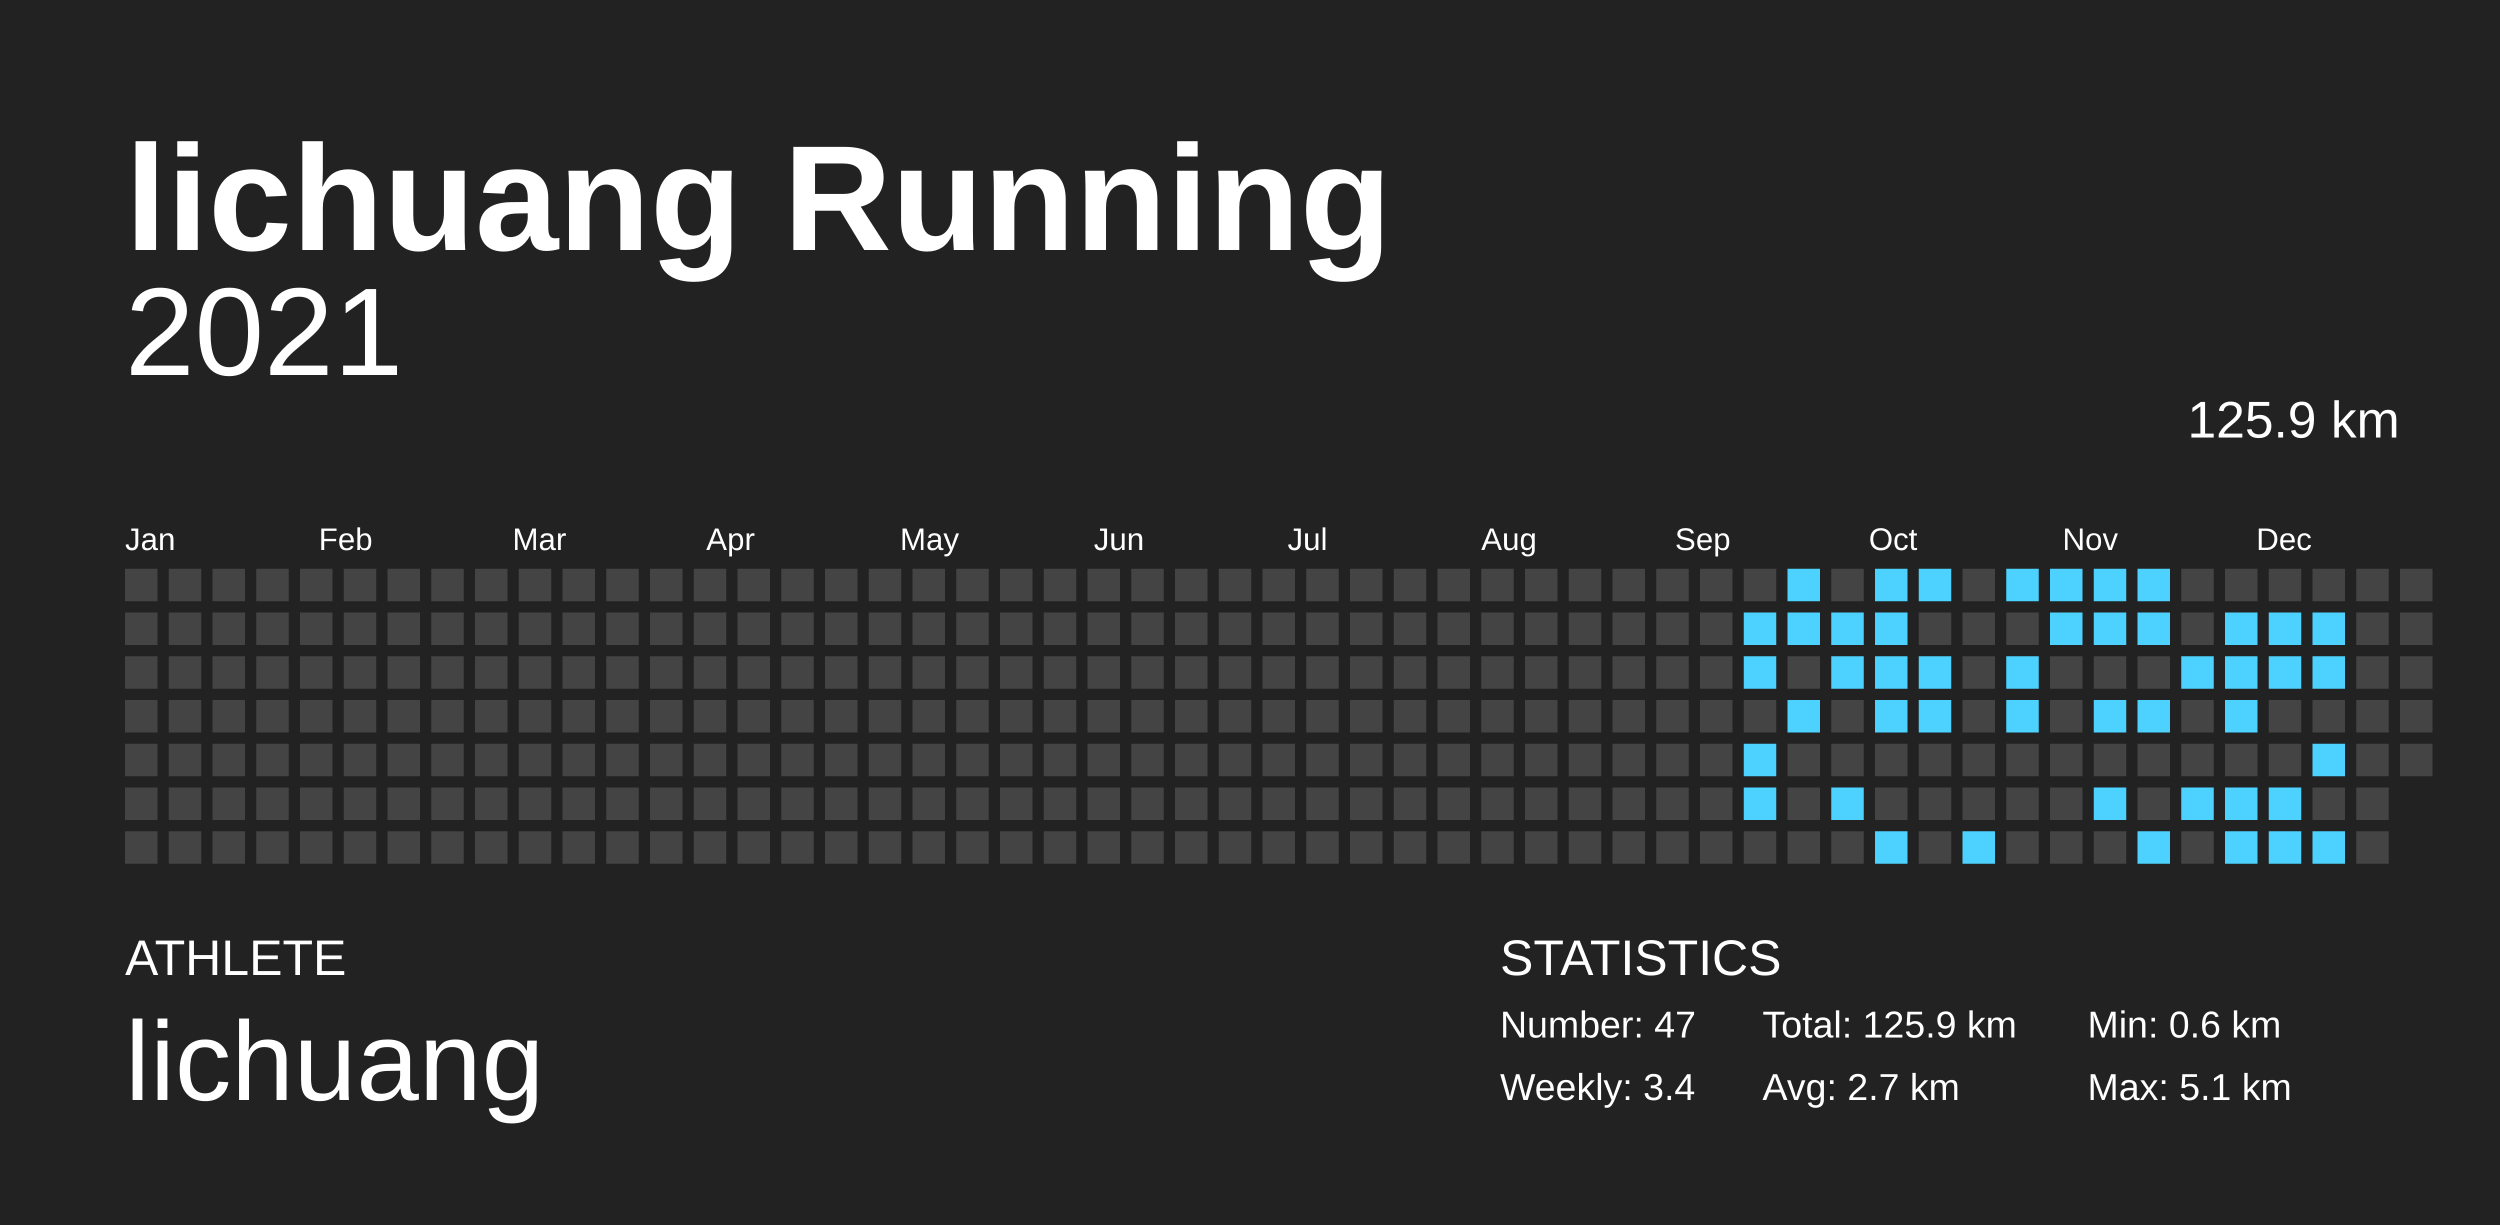
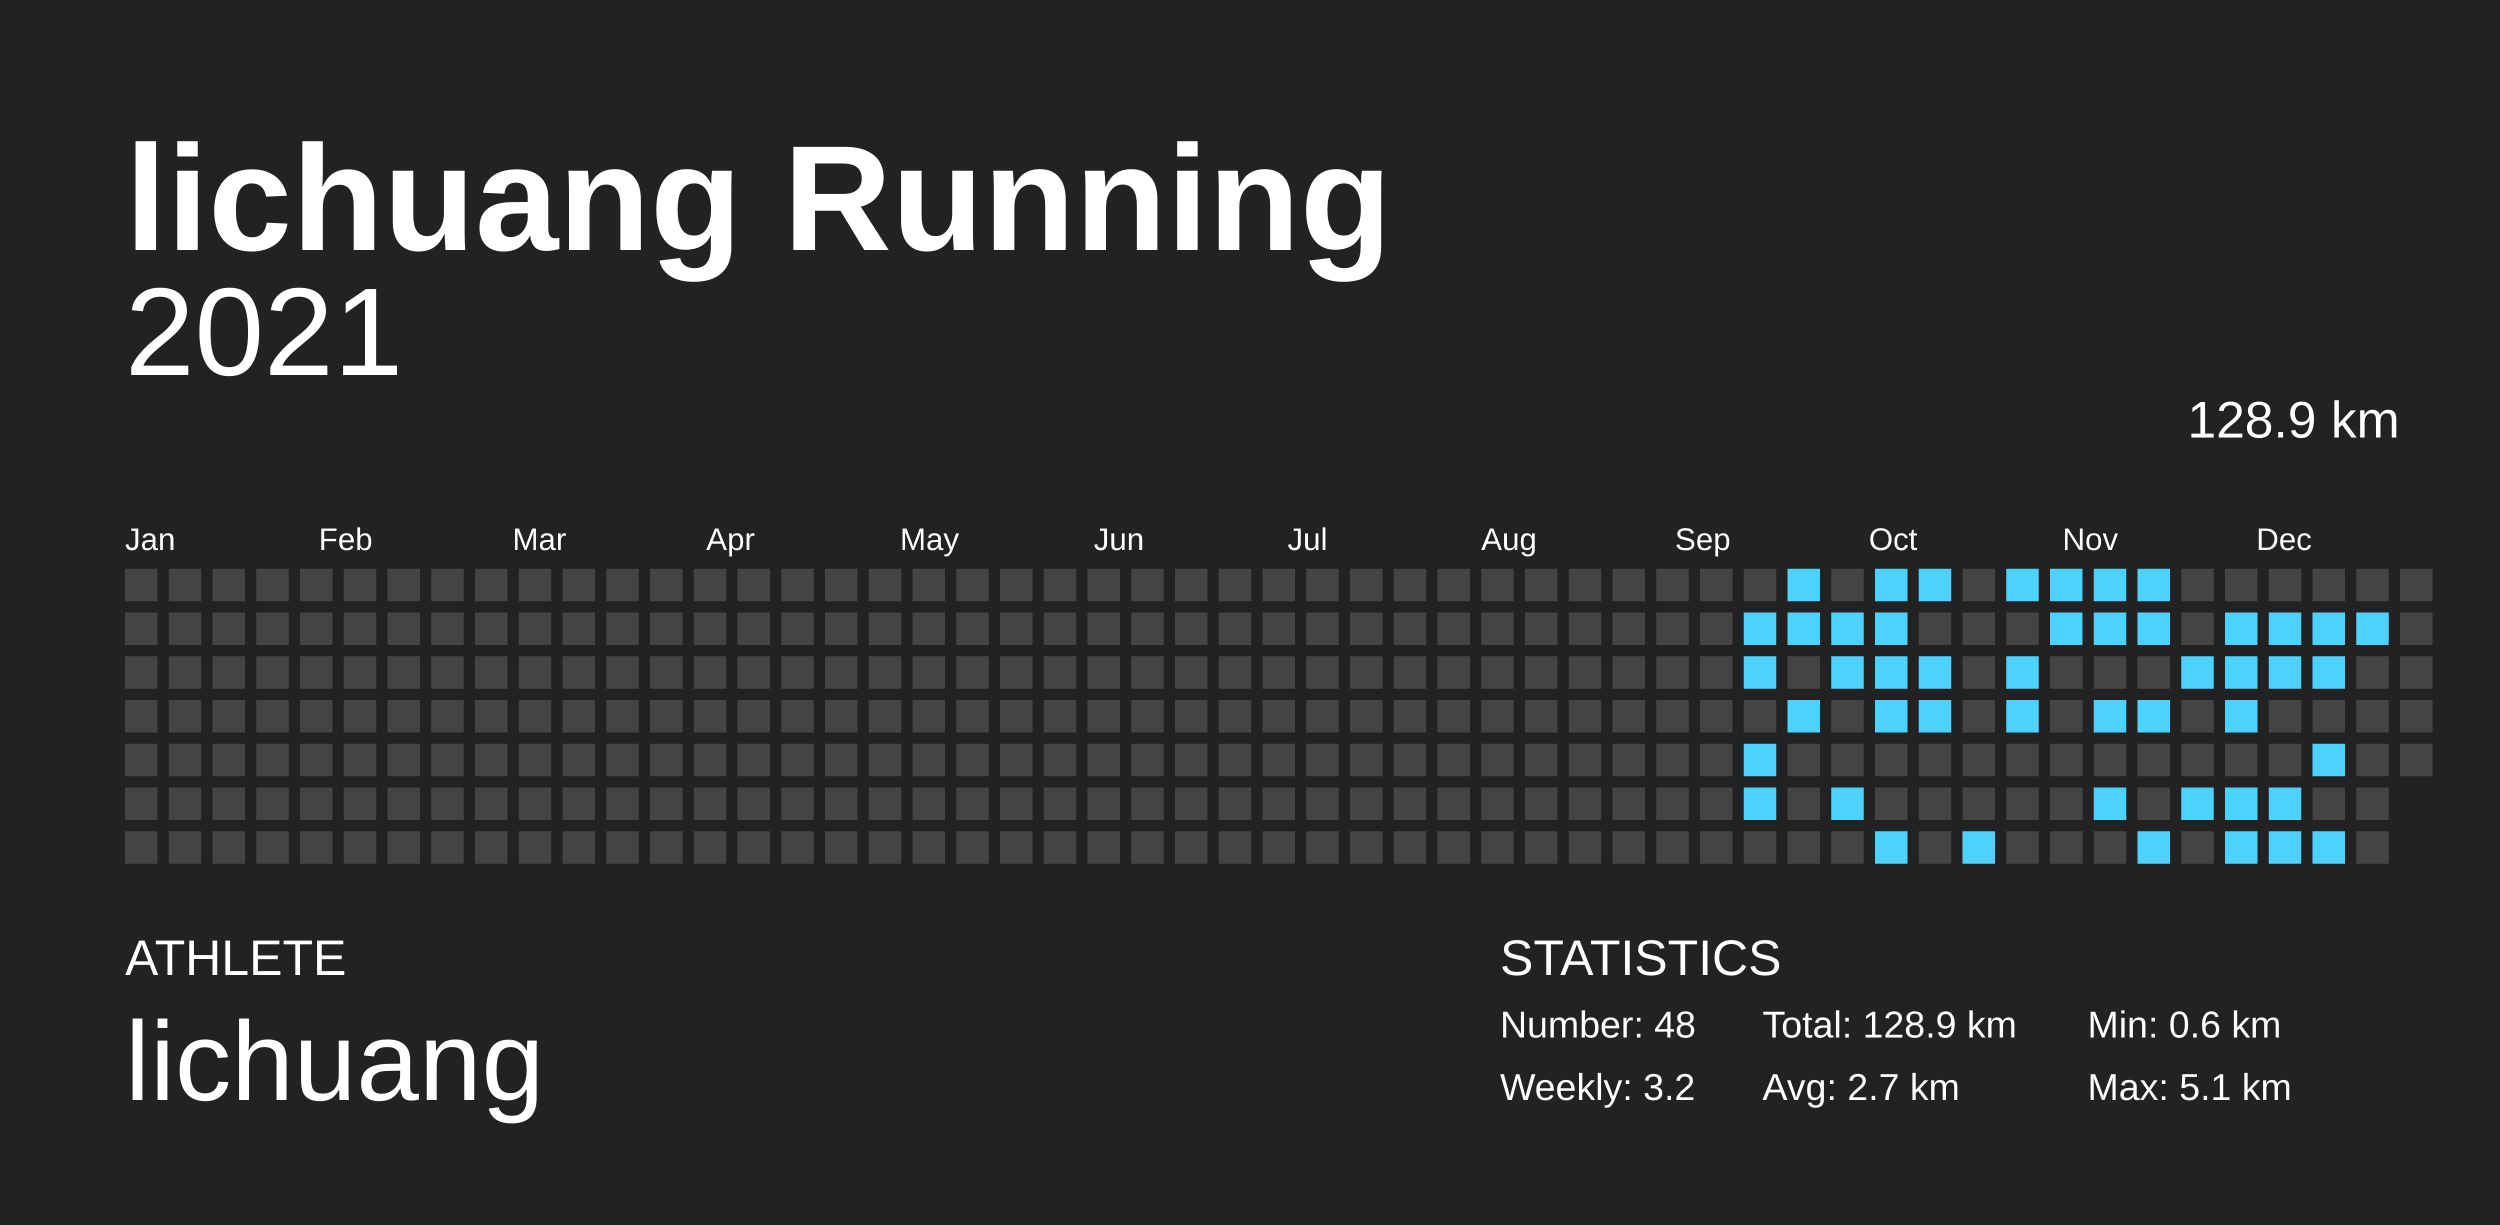
<svg xmlns="http://www.w3.org/2000/svg" baseProfile="full" height="98mm" version="1.1" viewBox="0,0,200,98" width="200mm">
  <defs />
  <rect fill="#222222" height="98" width="200" x="0" y="0" />
  <text fill="#FFFFFF" style="font-size:12px; font-family:Arial; font-weight:bold;" x="10" y="20">lichuang Running</text>
  <text fill="#FFFFFF" style="font-size:4px; font-family:Arial" x="10" y="78">ATHLETE</text>
  <text fill="#FFFFFF" style="font-size:9px; font-family:Arial" x="10" y="88">lichuang</text>
  <text fill="#FFFFFF" style="font-size:4px; font-family:Arial" x="120" y="78">STATISTICS</text>
-   <text fill="#FFFFFF" style="font-size:3px; font-family:Arial" x="120" y="83">Number: 47</text>
-   <text fill="#FFFFFF" style="font-size:3px; font-family:Arial" x="120" y="88">Weekly: 3.4</text>
-   <text fill="#FFFFFF" style="font-size:3px; font-family:Arial" x="141" y="83">Total: 125.9 km</text>
+   <text fill="#FFFFFF" style="font-size:3px; font-family:Arial" x="120" y="83">Number: 48</text>
+   <text fill="#FFFFFF" style="font-size:3px; font-family:Arial" x="120" y="88">Weekly: 3.2</text>
+   <text fill="#FFFFFF" style="font-size:3px; font-family:Arial" x="141" y="83">Total: 128.9 km</text>
  <text fill="#FFFFFF" style="font-size:3px; font-family:Arial" x="141" y="88">Avg: 2.7 km</text>
  <text fill="#FFFFFF" style="font-size:3px; font-family:Arial" x="167" y="83">Min: 0.6 km</text>
  <text fill="#FFFFFF" style="font-size:3px; font-family:Arial" x="167" y="88">Max: 5.1 km</text>
  <text alignment-baseline="hanging" fill="#FFFFFF" style="font-size:10.0px; font-family:Arial;" x="10" y="30">2021</text>
-   <text alignment-baseline="hanging" fill="#FFFFFF" style="font-size:4.125px; font-family:Arial;" x="175" y="35">125.9 km</text>
+   <text alignment-baseline="hanging" fill="#FFFFFF" style="font-size:4.125px; font-family:Arial;" x="175" y="35">128.9 km</text>
  <text fill="#FFFFFF" style="font-size:2.5px; font-family:Arial" x="10.0" y="44">Jan</text>
  <text fill="#FFFFFF" style="font-size:2.5px; font-family:Arial" x="25.5" y="44">Feb</text>
  <text fill="#FFFFFF" style="font-size:2.5px; font-family:Arial" x="41.0" y="44">Mar</text>
  <text fill="#FFFFFF" style="font-size:2.5px; font-family:Arial" x="56.5" y="44">Apr</text>
  <text fill="#FFFFFF" style="font-size:2.5px; font-family:Arial" x="72.0" y="44">May</text>
  <text fill="#FFFFFF" style="font-size:2.5px; font-family:Arial" x="87.5" y="44">Jun</text>
  <text fill="#FFFFFF" style="font-size:2.5px; font-family:Arial" x="103.0" y="44">Jul</text>
  <text fill="#FFFFFF" style="font-size:2.5px; font-family:Arial" x="118.5" y="44">Aug</text>
  <text fill="#FFFFFF" style="font-size:2.5px; font-family:Arial" x="134.0" y="44">Sep</text>
  <text fill="#FFFFFF" style="font-size:2.5px; font-family:Arial" x="149.5" y="44">Oct</text>
  <text fill="#FFFFFF" style="font-size:2.5px; font-family:Arial" x="165.0" y="44">Nov</text>
  <text fill="#FFFFFF" style="font-size:2.5px; font-family:Arial" x="180.5" y="44">Dec</text>
  <rect fill="#444444" height="2.6" width="2.6" x="10.0" y="45.5" />
  <rect fill="#444444" height="2.6" width="2.6" x="10.0" y="49.0" />
  <rect fill="#444444" height="2.6" width="2.6" x="10.0" y="52.5" />
  <rect fill="#444444" height="2.6" width="2.6" x="10.0" y="56.0" />
  <rect fill="#444444" height="2.6" width="2.6" x="10.0" y="59.5" />
  <rect fill="#444444" height="2.6" width="2.6" x="10.0" y="63.0" />
  <rect fill="#444444" height="2.6" width="2.6" x="10.0" y="66.5" />
  <rect fill="#444444" height="2.6" width="2.6" x="13.5" y="45.5" />
  <rect fill="#444444" height="2.6" width="2.6" x="13.5" y="49.0" />
  <rect fill="#444444" height="2.6" width="2.6" x="13.5" y="52.5" />
  <rect fill="#444444" height="2.6" width="2.6" x="13.5" y="56.0" />
  <rect fill="#444444" height="2.6" width="2.6" x="13.5" y="59.5" />
  <rect fill="#444444" height="2.6" width="2.6" x="13.5" y="63.0" />
  <rect fill="#444444" height="2.6" width="2.6" x="13.5" y="66.5" />
  <rect fill="#444444" height="2.6" width="2.6" x="17.0" y="45.5" />
  <rect fill="#444444" height="2.6" width="2.6" x="17.0" y="49.0" />
  <rect fill="#444444" height="2.6" width="2.6" x="17.0" y="52.5" />
  <rect fill="#444444" height="2.6" width="2.6" x="17.0" y="56.0" />
  <rect fill="#444444" height="2.6" width="2.6" x="17.0" y="59.5" />
  <rect fill="#444444" height="2.6" width="2.6" x="17.0" y="63.0" />
  <rect fill="#444444" height="2.6" width="2.6" x="17.0" y="66.5" />
  <rect fill="#444444" height="2.6" width="2.6" x="20.5" y="45.5" />
  <rect fill="#444444" height="2.6" width="2.6" x="20.5" y="49.0" />
  <rect fill="#444444" height="2.6" width="2.6" x="20.5" y="52.5" />
  <rect fill="#444444" height="2.6" width="2.6" x="20.5" y="56.0" />
  <rect fill="#444444" height="2.6" width="2.6" x="20.5" y="59.5" />
  <rect fill="#444444" height="2.6" width="2.6" x="20.5" y="63.0" />
  <rect fill="#444444" height="2.6" width="2.6" x="20.5" y="66.5" />
  <rect fill="#444444" height="2.6" width="2.6" x="24.0" y="45.5" />
  <rect fill="#444444" height="2.6" width="2.6" x="24.0" y="49.0" />
  <rect fill="#444444" height="2.6" width="2.6" x="24.0" y="52.5" />
  <rect fill="#444444" height="2.6" width="2.6" x="24.0" y="56.0" />
  <rect fill="#444444" height="2.6" width="2.6" x="24.0" y="59.5" />
  <rect fill="#444444" height="2.6" width="2.6" x="24.0" y="63.0" />
  <rect fill="#444444" height="2.6" width="2.6" x="24.0" y="66.5" />
  <rect fill="#444444" height="2.6" width="2.6" x="27.5" y="45.5" />
  <rect fill="#444444" height="2.6" width="2.6" x="27.5" y="49.0" />
  <rect fill="#444444" height="2.6" width="2.6" x="27.5" y="52.5" />
  <rect fill="#444444" height="2.6" width="2.6" x="27.5" y="56.0" />
  <rect fill="#444444" height="2.6" width="2.6" x="27.5" y="59.5" />
  <rect fill="#444444" height="2.6" width="2.6" x="27.5" y="63.0" />
  <rect fill="#444444" height="2.6" width="2.6" x="27.5" y="66.5" />
  <rect fill="#444444" height="2.6" width="2.6" x="31.0" y="45.5" />
  <rect fill="#444444" height="2.6" width="2.6" x="31.0" y="49.0" />
  <rect fill="#444444" height="2.6" width="2.6" x="31.0" y="52.5" />
  <rect fill="#444444" height="2.6" width="2.6" x="31.0" y="56.0" />
  <rect fill="#444444" height="2.6" width="2.6" x="31.0" y="59.5" />
  <rect fill="#444444" height="2.6" width="2.6" x="31.0" y="63.0" />
  <rect fill="#444444" height="2.6" width="2.6" x="31.0" y="66.5" />
  <rect fill="#444444" height="2.6" width="2.6" x="34.5" y="45.5" />
  <rect fill="#444444" height="2.6" width="2.6" x="34.5" y="49.0" />
  <rect fill="#444444" height="2.6" width="2.6" x="34.5" y="52.5" />
  <rect fill="#444444" height="2.6" width="2.6" x="34.5" y="56.0" />
  <rect fill="#444444" height="2.6" width="2.6" x="34.5" y="59.5" />
  <rect fill="#444444" height="2.6" width="2.6" x="34.5" y="63.0" />
  <rect fill="#444444" height="2.6" width="2.6" x="34.5" y="66.5" />
  <rect fill="#444444" height="2.6" width="2.6" x="38.0" y="45.5" />
  <rect fill="#444444" height="2.6" width="2.6" x="38.0" y="49.0" />
  <rect fill="#444444" height="2.6" width="2.6" x="38.0" y="52.5" />
  <rect fill="#444444" height="2.6" width="2.6" x="38.0" y="56.0" />
  <rect fill="#444444" height="2.6" width="2.6" x="38.0" y="59.5" />
  <rect fill="#444444" height="2.6" width="2.6" x="38.0" y="63.0" />
  <rect fill="#444444" height="2.6" width="2.6" x="38.0" y="66.5" />
  <rect fill="#444444" height="2.6" width="2.6" x="41.5" y="45.5" />
  <rect fill="#444444" height="2.6" width="2.6" x="41.5" y="49.0" />
  <rect fill="#444444" height="2.6" width="2.6" x="41.5" y="52.5" />
  <rect fill="#444444" height="2.6" width="2.6" x="41.5" y="56.0" />
  <rect fill="#444444" height="2.6" width="2.6" x="41.5" y="59.5" />
  <rect fill="#444444" height="2.6" width="2.6" x="41.5" y="63.0" />
  <rect fill="#444444" height="2.6" width="2.6" x="41.5" y="66.5" />
  <rect fill="#444444" height="2.6" width="2.6" x="45.0" y="45.5" />
  <rect fill="#444444" height="2.6" width="2.6" x="45.0" y="49.0" />
  <rect fill="#444444" height="2.6" width="2.6" x="45.0" y="52.5" />
  <rect fill="#444444" height="2.6" width="2.6" x="45.0" y="56.0" />
  <rect fill="#444444" height="2.6" width="2.6" x="45.0" y="59.5" />
  <rect fill="#444444" height="2.6" width="2.6" x="45.0" y="63.0" />
  <rect fill="#444444" height="2.6" width="2.6" x="45.0" y="66.5" />
  <rect fill="#444444" height="2.6" width="2.6" x="48.5" y="45.5" />
  <rect fill="#444444" height="2.6" width="2.6" x="48.5" y="49.0" />
  <rect fill="#444444" height="2.6" width="2.6" x="48.5" y="52.5" />
  <rect fill="#444444" height="2.6" width="2.6" x="48.5" y="56.0" />
  <rect fill="#444444" height="2.6" width="2.6" x="48.5" y="59.5" />
  <rect fill="#444444" height="2.6" width="2.6" x="48.5" y="63.0" />
  <rect fill="#444444" height="2.6" width="2.6" x="48.5" y="66.5" />
  <rect fill="#444444" height="2.6" width="2.6" x="52.0" y="45.5" />
  <rect fill="#444444" height="2.6" width="2.6" x="52.0" y="49.0" />
  <rect fill="#444444" height="2.6" width="2.6" x="52.0" y="52.5" />
  <rect fill="#444444" height="2.6" width="2.6" x="52.0" y="56.0" />
  <rect fill="#444444" height="2.6" width="2.6" x="52.0" y="59.5" />
  <rect fill="#444444" height="2.6" width="2.6" x="52.0" y="63.0" />
  <rect fill="#444444" height="2.6" width="2.6" x="52.0" y="66.5" />
  <rect fill="#444444" height="2.6" width="2.6" x="55.5" y="45.5" />
  <rect fill="#444444" height="2.6" width="2.6" x="55.5" y="49.0" />
  <rect fill="#444444" height="2.6" width="2.6" x="55.5" y="52.5" />
  <rect fill="#444444" height="2.6" width="2.6" x="55.5" y="56.0" />
  <rect fill="#444444" height="2.6" width="2.6" x="55.5" y="59.5" />
  <rect fill="#444444" height="2.6" width="2.6" x="55.5" y="63.0" />
  <rect fill="#444444" height="2.6" width="2.6" x="55.5" y="66.5" />
  <rect fill="#444444" height="2.6" width="2.6" x="59.0" y="45.5" />
  <rect fill="#444444" height="2.6" width="2.6" x="59.0" y="49.0" />
  <rect fill="#444444" height="2.6" width="2.6" x="59.0" y="52.5" />
  <rect fill="#444444" height="2.6" width="2.6" x="59.0" y="56.0" />
  <rect fill="#444444" height="2.6" width="2.6" x="59.0" y="59.5" />
  <rect fill="#444444" height="2.6" width="2.6" x="59.0" y="63.0" />
  <rect fill="#444444" height="2.6" width="2.6" x="59.0" y="66.5" />
  <rect fill="#444444" height="2.6" width="2.6" x="62.5" y="45.5" />
  <rect fill="#444444" height="2.6" width="2.6" x="62.5" y="49.0" />
  <rect fill="#444444" height="2.6" width="2.6" x="62.5" y="52.5" />
  <rect fill="#444444" height="2.6" width="2.6" x="62.5" y="56.0" />
  <rect fill="#444444" height="2.6" width="2.6" x="62.5" y="59.5" />
  <rect fill="#444444" height="2.6" width="2.6" x="62.5" y="63.0" />
  <rect fill="#444444" height="2.6" width="2.6" x="62.5" y="66.5" />
  <rect fill="#444444" height="2.6" width="2.6" x="66.0" y="45.5" />
  <rect fill="#444444" height="2.6" width="2.6" x="66.0" y="49.0" />
  <rect fill="#444444" height="2.6" width="2.6" x="66.0" y="52.5" />
  <rect fill="#444444" height="2.6" width="2.6" x="66.0" y="56.0" />
  <rect fill="#444444" height="2.6" width="2.6" x="66.0" y="59.5" />
  <rect fill="#444444" height="2.6" width="2.6" x="66.0" y="63.0" />
  <rect fill="#444444" height="2.6" width="2.6" x="66.0" y="66.5" />
  <rect fill="#444444" height="2.6" width="2.6" x="69.5" y="45.5" />
  <rect fill="#444444" height="2.6" width="2.6" x="69.5" y="49.0" />
  <rect fill="#444444" height="2.6" width="2.6" x="69.5" y="52.5" />
  <rect fill="#444444" height="2.6" width="2.6" x="69.5" y="56.0" />
  <rect fill="#444444" height="2.6" width="2.6" x="69.5" y="59.5" />
  <rect fill="#444444" height="2.6" width="2.6" x="69.5" y="63.0" />
  <rect fill="#444444" height="2.6" width="2.6" x="69.5" y="66.5" />
  <rect fill="#444444" height="2.6" width="2.6" x="73.0" y="45.5" />
  <rect fill="#444444" height="2.6" width="2.6" x="73.0" y="49.0" />
  <rect fill="#444444" height="2.6" width="2.6" x="73.0" y="52.5" />
  <rect fill="#444444" height="2.6" width="2.6" x="73.0" y="56.0" />
  <rect fill="#444444" height="2.6" width="2.6" x="73.0" y="59.5" />
  <rect fill="#444444" height="2.6" width="2.6" x="73.0" y="63.0" />
  <rect fill="#444444" height="2.6" width="2.6" x="73.0" y="66.5" />
  <rect fill="#444444" height="2.6" width="2.6" x="76.5" y="45.5" />
  <rect fill="#444444" height="2.6" width="2.6" x="76.5" y="49.0" />
  <rect fill="#444444" height="2.6" width="2.6" x="76.5" y="52.5" />
  <rect fill="#444444" height="2.6" width="2.6" x="76.5" y="56.0" />
  <rect fill="#444444" height="2.6" width="2.6" x="76.5" y="59.5" />
  <rect fill="#444444" height="2.6" width="2.6" x="76.5" y="63.0" />
  <rect fill="#444444" height="2.6" width="2.6" x="76.5" y="66.5" />
  <rect fill="#444444" height="2.6" width="2.6" x="80.0" y="45.5" />
  <rect fill="#444444" height="2.6" width="2.6" x="80.0" y="49.0" />
  <rect fill="#444444" height="2.6" width="2.6" x="80.0" y="52.5" />
  <rect fill="#444444" height="2.6" width="2.6" x="80.0" y="56.0" />
  <rect fill="#444444" height="2.6" width="2.6" x="80.0" y="59.5" />
  <rect fill="#444444" height="2.6" width="2.6" x="80.0" y="63.0" />
  <rect fill="#444444" height="2.6" width="2.6" x="80.0" y="66.5" />
  <rect fill="#444444" height="2.6" width="2.6" x="83.5" y="45.5" />
  <rect fill="#444444" height="2.6" width="2.6" x="83.5" y="49.0" />
  <rect fill="#444444" height="2.6" width="2.6" x="83.5" y="52.5" />
  <rect fill="#444444" height="2.6" width="2.6" x="83.5" y="56.0" />
  <rect fill="#444444" height="2.6" width="2.6" x="83.5" y="59.5" />
  <rect fill="#444444" height="2.6" width="2.6" x="83.5" y="63.0" />
  <rect fill="#444444" height="2.6" width="2.6" x="83.5" y="66.5" />
  <rect fill="#444444" height="2.6" width="2.6" x="87.0" y="45.5" />
  <rect fill="#444444" height="2.6" width="2.6" x="87.0" y="49.0" />
  <rect fill="#444444" height="2.6" width="2.6" x="87.0" y="52.5" />
  <rect fill="#444444" height="2.6" width="2.6" x="87.0" y="56.0" />
  <rect fill="#444444" height="2.6" width="2.6" x="87.0" y="59.5" />
  <rect fill="#444444" height="2.6" width="2.6" x="87.0" y="63.0" />
  <rect fill="#444444" height="2.6" width="2.6" x="87.0" y="66.5" />
  <rect fill="#444444" height="2.6" width="2.6" x="90.5" y="45.5" />
  <rect fill="#444444" height="2.6" width="2.6" x="90.5" y="49.0" />
  <rect fill="#444444" height="2.6" width="2.6" x="90.5" y="52.5" />
  <rect fill="#444444" height="2.6" width="2.6" x="90.5" y="56.0" />
  <rect fill="#444444" height="2.6" width="2.6" x="90.5" y="59.5" />
  <rect fill="#444444" height="2.6" width="2.6" x="90.5" y="63.0" />
  <rect fill="#444444" height="2.6" width="2.6" x="90.5" y="66.5" />
  <rect fill="#444444" height="2.6" width="2.6" x="94.0" y="45.5" />
  <rect fill="#444444" height="2.6" width="2.6" x="94.0" y="49.0" />
  <rect fill="#444444" height="2.6" width="2.6" x="94.0" y="52.5" />
  <rect fill="#444444" height="2.6" width="2.6" x="94.0" y="56.0" />
  <rect fill="#444444" height="2.6" width="2.6" x="94.0" y="59.5" />
  <rect fill="#444444" height="2.6" width="2.6" x="94.0" y="63.0" />
  <rect fill="#444444" height="2.6" width="2.6" x="94.0" y="66.5" />
  <rect fill="#444444" height="2.6" width="2.6" x="97.5" y="45.5" />
  <rect fill="#444444" height="2.6" width="2.6" x="97.5" y="49.0" />
  <rect fill="#444444" height="2.6" width="2.6" x="97.5" y="52.5" />
  <rect fill="#444444" height="2.6" width="2.6" x="97.5" y="56.0" />
  <rect fill="#444444" height="2.6" width="2.6" x="97.5" y="59.5" />
  <rect fill="#444444" height="2.6" width="2.6" x="97.5" y="63.0" />
  <rect fill="#444444" height="2.6" width="2.6" x="97.5" y="66.5" />
  <rect fill="#444444" height="2.6" width="2.6" x="101.0" y="45.5" />
  <rect fill="#444444" height="2.6" width="2.6" x="101.0" y="49.0" />
  <rect fill="#444444" height="2.6" width="2.6" x="101.0" y="52.5" />
  <rect fill="#444444" height="2.6" width="2.6" x="101.0" y="56.0" />
  <rect fill="#444444" height="2.6" width="2.6" x="101.0" y="59.5" />
  <rect fill="#444444" height="2.6" width="2.6" x="101.0" y="63.0" />
  <rect fill="#444444" height="2.6" width="2.6" x="101.0" y="66.5" />
  <rect fill="#444444" height="2.6" width="2.6" x="104.5" y="45.5" />
  <rect fill="#444444" height="2.6" width="2.6" x="104.5" y="49.0" />
  <rect fill="#444444" height="2.6" width="2.6" x="104.5" y="52.5" />
  <rect fill="#444444" height="2.6" width="2.6" x="104.5" y="56.0" />
  <rect fill="#444444" height="2.6" width="2.6" x="104.5" y="59.5" />
  <rect fill="#444444" height="2.6" width="2.6" x="104.5" y="63.0" />
  <rect fill="#444444" height="2.6" width="2.6" x="104.5" y="66.5" />
  <rect fill="#444444" height="2.6" width="2.6" x="108.0" y="45.5" />
  <rect fill="#444444" height="2.6" width="2.6" x="108.0" y="49.0" />
  <rect fill="#444444" height="2.6" width="2.6" x="108.0" y="52.5" />
  <rect fill="#444444" height="2.6" width="2.6" x="108.0" y="56.0" />
  <rect fill="#444444" height="2.6" width="2.6" x="108.0" y="59.5" />
  <rect fill="#444444" height="2.6" width="2.6" x="108.0" y="63.0" />
  <rect fill="#444444" height="2.6" width="2.6" x="108.0" y="66.5" />
  <rect fill="#444444" height="2.6" width="2.6" x="111.5" y="45.5" />
  <rect fill="#444444" height="2.6" width="2.6" x="111.5" y="49.0" />
  <rect fill="#444444" height="2.6" width="2.6" x="111.5" y="52.5" />
  <rect fill="#444444" height="2.6" width="2.6" x="111.5" y="56.0" />
  <rect fill="#444444" height="2.6" width="2.6" x="111.5" y="59.5" />
  <rect fill="#444444" height="2.6" width="2.6" x="111.5" y="63.0" />
  <rect fill="#444444" height="2.6" width="2.6" x="111.5" y="66.5" />
  <rect fill="#444444" height="2.6" width="2.6" x="115.0" y="45.5" />
  <rect fill="#444444" height="2.6" width="2.6" x="115.0" y="49.0" />
  <rect fill="#444444" height="2.6" width="2.6" x="115.0" y="52.5" />
  <rect fill="#444444" height="2.6" width="2.6" x="115.0" y="56.0" />
  <rect fill="#444444" height="2.6" width="2.6" x="115.0" y="59.5" />
  <rect fill="#444444" height="2.6" width="2.6" x="115.0" y="63.0" />
  <rect fill="#444444" height="2.6" width="2.6" x="115.0" y="66.5" />
  <rect fill="#444444" height="2.6" width="2.6" x="118.5" y="45.5" />
  <rect fill="#444444" height="2.6" width="2.6" x="118.5" y="49.0" />
  <rect fill="#444444" height="2.6" width="2.6" x="118.5" y="52.5" />
  <rect fill="#444444" height="2.6" width="2.6" x="118.5" y="56.0" />
  <rect fill="#444444" height="2.6" width="2.6" x="118.5" y="59.5" />
  <rect fill="#444444" height="2.6" width="2.6" x="118.5" y="63.0" />
  <rect fill="#444444" height="2.6" width="2.6" x="118.5" y="66.5" />
  <rect fill="#444444" height="2.6" width="2.6" x="122.0" y="45.5" />
  <rect fill="#444444" height="2.6" width="2.6" x="122.0" y="49.0" />
  <rect fill="#444444" height="2.6" width="2.6" x="122.0" y="52.5" />
  <rect fill="#444444" height="2.6" width="2.6" x="122.0" y="56.0" />
  <rect fill="#444444" height="2.6" width="2.6" x="122.0" y="59.5" />
  <rect fill="#444444" height="2.6" width="2.6" x="122.0" y="63.0" />
  <rect fill="#444444" height="2.6" width="2.6" x="122.0" y="66.5" />
  <rect fill="#444444" height="2.6" width="2.6" x="125.5" y="45.5" />
  <rect fill="#444444" height="2.6" width="2.6" x="125.5" y="49.0" />
  <rect fill="#444444" height="2.6" width="2.6" x="125.5" y="52.5" />
  <rect fill="#444444" height="2.6" width="2.6" x="125.5" y="56.0" />
  <rect fill="#444444" height="2.6" width="2.6" x="125.5" y="59.5" />
  <rect fill="#444444" height="2.6" width="2.6" x="125.5" y="63.0" />
  <rect fill="#444444" height="2.6" width="2.6" x="125.5" y="66.5" />
  <rect fill="#444444" height="2.6" width="2.6" x="129.0" y="45.5" />
  <rect fill="#444444" height="2.6" width="2.6" x="129.0" y="49.0" />
  <rect fill="#444444" height="2.6" width="2.6" x="129.0" y="52.5" />
  <rect fill="#444444" height="2.6" width="2.6" x="129.0" y="56.0" />
  <rect fill="#444444" height="2.6" width="2.6" x="129.0" y="59.5" />
  <rect fill="#444444" height="2.6" width="2.6" x="129.0" y="63.0" />
  <rect fill="#444444" height="2.6" width="2.6" x="129.0" y="66.5" />
  <rect fill="#444444" height="2.6" width="2.6" x="132.5" y="45.5" />
  <rect fill="#444444" height="2.6" width="2.6" x="132.5" y="49.0" />
  <rect fill="#444444" height="2.6" width="2.6" x="132.5" y="52.5" />
  <rect fill="#444444" height="2.6" width="2.6" x="132.5" y="56.0" />
  <rect fill="#444444" height="2.6" width="2.6" x="132.5" y="59.5" />
  <rect fill="#444444" height="2.6" width="2.6" x="132.5" y="63.0" />
  <rect fill="#444444" height="2.6" width="2.6" x="132.5" y="66.5" />
  <rect fill="#444444" height="2.6" width="2.6" x="136.0" y="45.5" />
  <rect fill="#444444" height="2.6" width="2.6" x="136.0" y="49.0" />
  <rect fill="#444444" height="2.6" width="2.6" x="136.0" y="52.5" />
  <rect fill="#444444" height="2.6" width="2.6" x="136.0" y="56.0" />
  <rect fill="#444444" height="2.6" width="2.6" x="136.0" y="59.5" />
  <rect fill="#444444" height="2.6" width="2.6" x="136.0" y="63.0" />
  <rect fill="#444444" height="2.6" width="2.6" x="136.0" y="66.5" />
  <rect fill="#444444" height="2.6" width="2.6" x="139.5" y="45.5" />
  <rect fill="#4dd2ff" height="2.6" width="2.6" x="139.5" y="49.0" />
  <rect fill="#4dd2ff" height="2.6" width="2.6" x="139.5" y="52.5" />
  <rect fill="#444444" height="2.6" width="2.6" x="139.5" y="56.0" />
  <rect fill="#4dd2ff" height="2.6" width="2.6" x="139.5" y="59.5" />
  <rect fill="#4dd2ff" height="2.6" width="2.6" x="139.5" y="63.0" />
  <rect fill="#444444" height="2.6" width="2.6" x="139.5" y="66.5" />
  <rect fill="#4dd2ff" height="2.6" width="2.6" x="143.0" y="45.5" />
  <rect fill="#4dd2ff" height="2.6" width="2.6" x="143.0" y="49.0" />
  <rect fill="#444444" height="2.6" width="2.6" x="143.0" y="52.5" />
  <rect fill="#4dd2ff" height="2.6" width="2.6" x="143.0" y="56.0" />
  <rect fill="#444444" height="2.6" width="2.6" x="143.0" y="59.5" />
  <rect fill="#444444" height="2.6" width="2.6" x="143.0" y="63.0" />
  <rect fill="#444444" height="2.6" width="2.6" x="143.0" y="66.5" />
  <rect fill="#444444" height="2.6" width="2.6" x="146.5" y="45.5" />
  <rect fill="#4dd2ff" height="2.6" width="2.6" x="146.5" y="49.0" />
  <rect fill="#4dd2ff" height="2.6" width="2.6" x="146.5" y="52.5" />
  <rect fill="#444444" height="2.6" width="2.6" x="146.5" y="56.0" />
  <rect fill="#444444" height="2.6" width="2.6" x="146.5" y="59.5" />
  <rect fill="#4dd2ff" height="2.6" width="2.6" x="146.5" y="63.0" />
  <rect fill="#444444" height="2.6" width="2.6" x="146.5" y="66.5" />
  <rect fill="#4dd2ff" height="2.6" width="2.6" x="150.0" y="45.5" />
  <rect fill="#4dd2ff" height="2.6" width="2.6" x="150.0" y="49.0" />
  <rect fill="#4dd2ff" height="2.6" width="2.6" x="150.0" y="52.5" />
  <rect fill="#4dd2ff" height="2.6" width="2.6" x="150.0" y="56.0" />
  <rect fill="#444444" height="2.6" width="2.6" x="150.0" y="59.5" />
  <rect fill="#444444" height="2.6" width="2.6" x="150.0" y="63.0" />
  <rect fill="#4dd2ff" height="2.6" width="2.6" x="150.0" y="66.5" />
  <rect fill="#4dd2ff" height="2.6" width="2.6" x="153.5" y="45.5" />
  <rect fill="#444444" height="2.6" width="2.6" x="153.5" y="49.0" />
  <rect fill="#4dd2ff" height="2.6" width="2.6" x="153.5" y="52.5" />
  <rect fill="#4dd2ff" height="2.6" width="2.6" x="153.5" y="56.0" />
  <rect fill="#444444" height="2.6" width="2.6" x="153.5" y="59.5" />
  <rect fill="#444444" height="2.6" width="2.6" x="153.5" y="63.0" />
  <rect fill="#444444" height="2.6" width="2.6" x="153.5" y="66.5" />
  <rect fill="#444444" height="2.6" width="2.6" x="157.0" y="45.5" />
  <rect fill="#444444" height="2.6" width="2.6" x="157.0" y="49.0" />
  <rect fill="#444444" height="2.6" width="2.6" x="157.0" y="52.5" />
  <rect fill="#444444" height="2.6" width="2.6" x="157.0" y="56.0" />
  <rect fill="#444444" height="2.6" width="2.6" x="157.0" y="59.5" />
  <rect fill="#444444" height="2.6" width="2.6" x="157.0" y="63.0" />
  <rect fill="#4dd2ff" height="2.6" width="2.6" x="157.0" y="66.5" />
  <rect fill="#4dd2ff" height="2.6" width="2.6" x="160.5" y="45.5" />
  <rect fill="#444444" height="2.6" width="2.6" x="160.5" y="49.0" />
  <rect fill="#4dd2ff" height="2.6" width="2.6" x="160.5" y="52.5" />
  <rect fill="#4dd2ff" height="2.6" width="2.6" x="160.5" y="56.0" />
  <rect fill="#444444" height="2.6" width="2.6" x="160.5" y="59.5" />
  <rect fill="#444444" height="2.6" width="2.6" x="160.5" y="63.0" />
  <rect fill="#444444" height="2.6" width="2.6" x="160.5" y="66.5" />
  <rect fill="#4dd2ff" height="2.6" width="2.6" x="164.0" y="45.5" />
  <rect fill="#4dd2ff" height="2.6" width="2.6" x="164.0" y="49.0" />
  <rect fill="#444444" height="2.6" width="2.6" x="164.0" y="52.5" />
  <rect fill="#444444" height="2.6" width="2.6" x="164.0" y="56.0" />
  <rect fill="#444444" height="2.6" width="2.6" x="164.0" y="59.5" />
  <rect fill="#444444" height="2.6" width="2.6" x="164.0" y="63.0" />
  <rect fill="#444444" height="2.6" width="2.6" x="164.0" y="66.5" />
  <rect fill="#4dd2ff" height="2.6" width="2.6" x="167.5" y="45.5" />
  <rect fill="#4dd2ff" height="2.6" width="2.6" x="167.5" y="49.0" />
  <rect fill="#444444" height="2.6" width="2.6" x="167.5" y="52.5" />
  <rect fill="#4dd2ff" height="2.6" width="2.6" x="167.5" y="56.0" />
  <rect fill="#444444" height="2.6" width="2.6" x="167.5" y="59.5" />
  <rect fill="#4dd2ff" height="2.6" width="2.6" x="167.5" y="63.0" />
  <rect fill="#444444" height="2.6" width="2.6" x="167.5" y="66.5" />
  <rect fill="#4dd2ff" height="2.6" width="2.6" x="171.0" y="45.5" />
  <rect fill="#4dd2ff" height="2.6" width="2.6" x="171.0" y="49.0" />
  <rect fill="#444444" height="2.6" width="2.6" x="171.0" y="52.5" />
  <rect fill="#4dd2ff" height="2.6" width="2.6" x="171.0" y="56.0" />
  <rect fill="#444444" height="2.6" width="2.6" x="171.0" y="59.5" />
  <rect fill="#444444" height="2.6" width="2.6" x="171.0" y="63.0" />
  <rect fill="#4dd2ff" height="2.6" width="2.6" x="171.0" y="66.5" />
  <rect fill="#444444" height="2.6" width="2.6" x="174.5" y="45.5" />
  <rect fill="#444444" height="2.6" width="2.6" x="174.5" y="49.0" />
  <rect fill="#4dd2ff" height="2.6" width="2.6" x="174.5" y="52.5" />
  <rect fill="#444444" height="2.6" width="2.6" x="174.5" y="56.0" />
  <rect fill="#444444" height="2.6" width="2.6" x="174.5" y="59.5" />
  <rect fill="#4dd2ff" height="2.6" width="2.6" x="174.5" y="63.0" />
  <rect fill="#444444" height="2.6" width="2.6" x="174.5" y="66.5" />
  <rect fill="#444444" height="2.6" width="2.6" x="178.0" y="45.5" />
  <rect fill="#4dd2ff" height="2.6" width="2.6" x="178.0" y="49.0" />
  <rect fill="#4dd2ff" height="2.6" width="2.6" x="178.0" y="52.5" />
  <rect fill="#4dd2ff" height="2.6" width="2.6" x="178.0" y="56.0" />
  <rect fill="#444444" height="2.6" width="2.6" x="178.0" y="59.5" />
  <rect fill="#4dd2ff" height="2.6" width="2.6" x="178.0" y="63.0" />
  <rect fill="#4dd2ff" height="2.6" width="2.6" x="178.0" y="66.5" />
  <rect fill="#444444" height="2.6" width="2.6" x="181.5" y="45.5" />
  <rect fill="#4dd2ff" height="2.6" width="2.6" x="181.5" y="49.0" />
  <rect fill="#4dd2ff" height="2.6" width="2.6" x="181.5" y="52.5" />
  <rect fill="#444444" height="2.6" width="2.6" x="181.5" y="56.0" />
  <rect fill="#444444" height="2.6" width="2.6" x="181.5" y="59.5" />
  <rect fill="#4dd2ff" height="2.6" width="2.6" x="181.5" y="63.0" />
  <rect fill="#4dd2ff" height="2.6" width="2.6" x="181.5" y="66.5" />
  <rect fill="#444444" height="2.6" width="2.6" x="185.0" y="45.5" />
  <rect fill="#4dd2ff" height="2.6" width="2.6" x="185.0" y="49.0" />
  <rect fill="#4dd2ff" height="2.6" width="2.6" x="185.0" y="52.5" />
  <rect fill="#444444" height="2.6" width="2.6" x="185.0" y="56.0" />
  <rect fill="#4dd2ff" height="2.6" width="2.6" x="185.0" y="59.5" />
  <rect fill="#444444" height="2.6" width="2.6" x="185.0" y="63.0" />
  <rect fill="#4dd2ff" height="2.6" width="2.6" x="185.0" y="66.5" />
  <rect fill="#444444" height="2.6" width="2.6" x="188.5" y="45.5" />
-   <rect fill="#444444" height="2.6" width="2.6" x="188.5" y="49.0" />
+   <rect fill="#4dd2ff" height="2.6" width="2.6" x="188.5" y="49.0" />
  <rect fill="#444444" height="2.6" width="2.6" x="188.5" y="52.5" />
  <rect fill="#444444" height="2.6" width="2.6" x="188.5" y="56.0" />
  <rect fill="#444444" height="2.6" width="2.6" x="188.5" y="59.5" />
  <rect fill="#444444" height="2.6" width="2.6" x="188.5" y="63.0" />
  <rect fill="#444444" height="2.6" width="2.6" x="188.5" y="66.5" />
  <rect fill="#444444" height="2.6" width="2.6" x="192.0" y="45.5" />
  <rect fill="#444444" height="2.6" width="2.6" x="192.0" y="49.0" />
  <rect fill="#444444" height="2.6" width="2.6" x="192.0" y="52.5" />
  <rect fill="#444444" height="2.6" width="2.6" x="192.0" y="56.0" />
  <rect fill="#444444" height="2.6" width="2.6" x="192.0" y="59.5" />
</svg>
